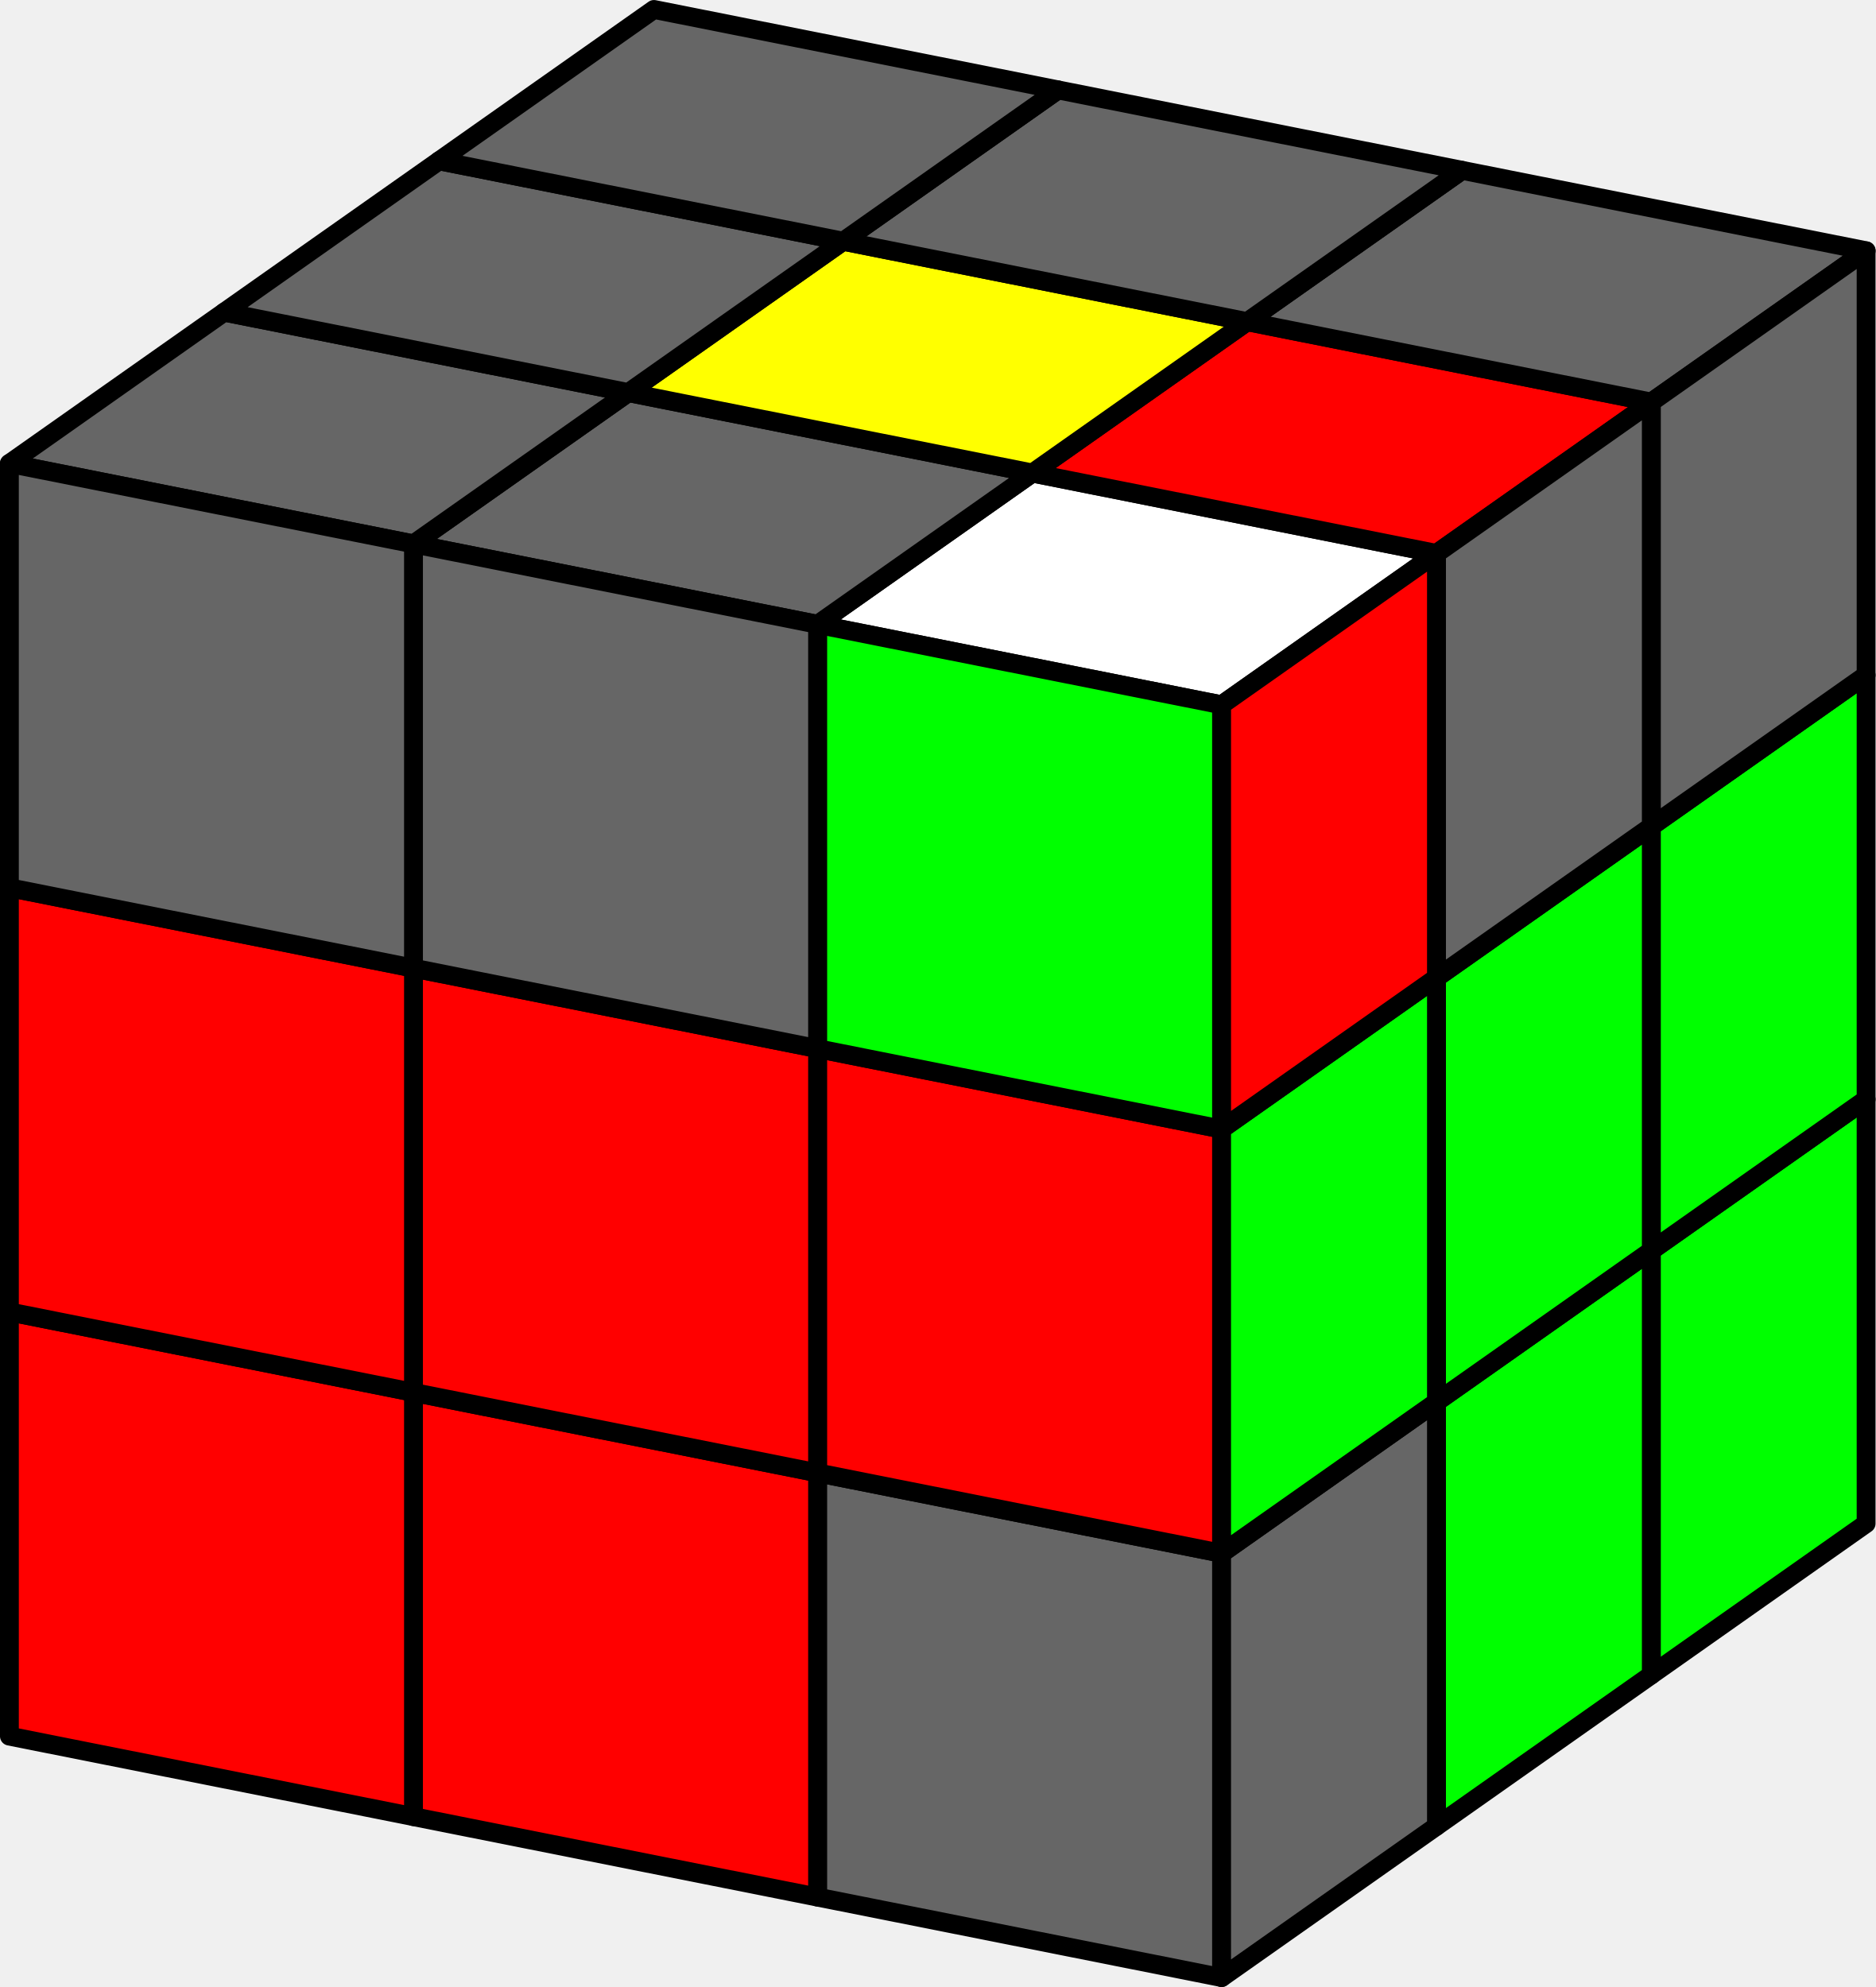
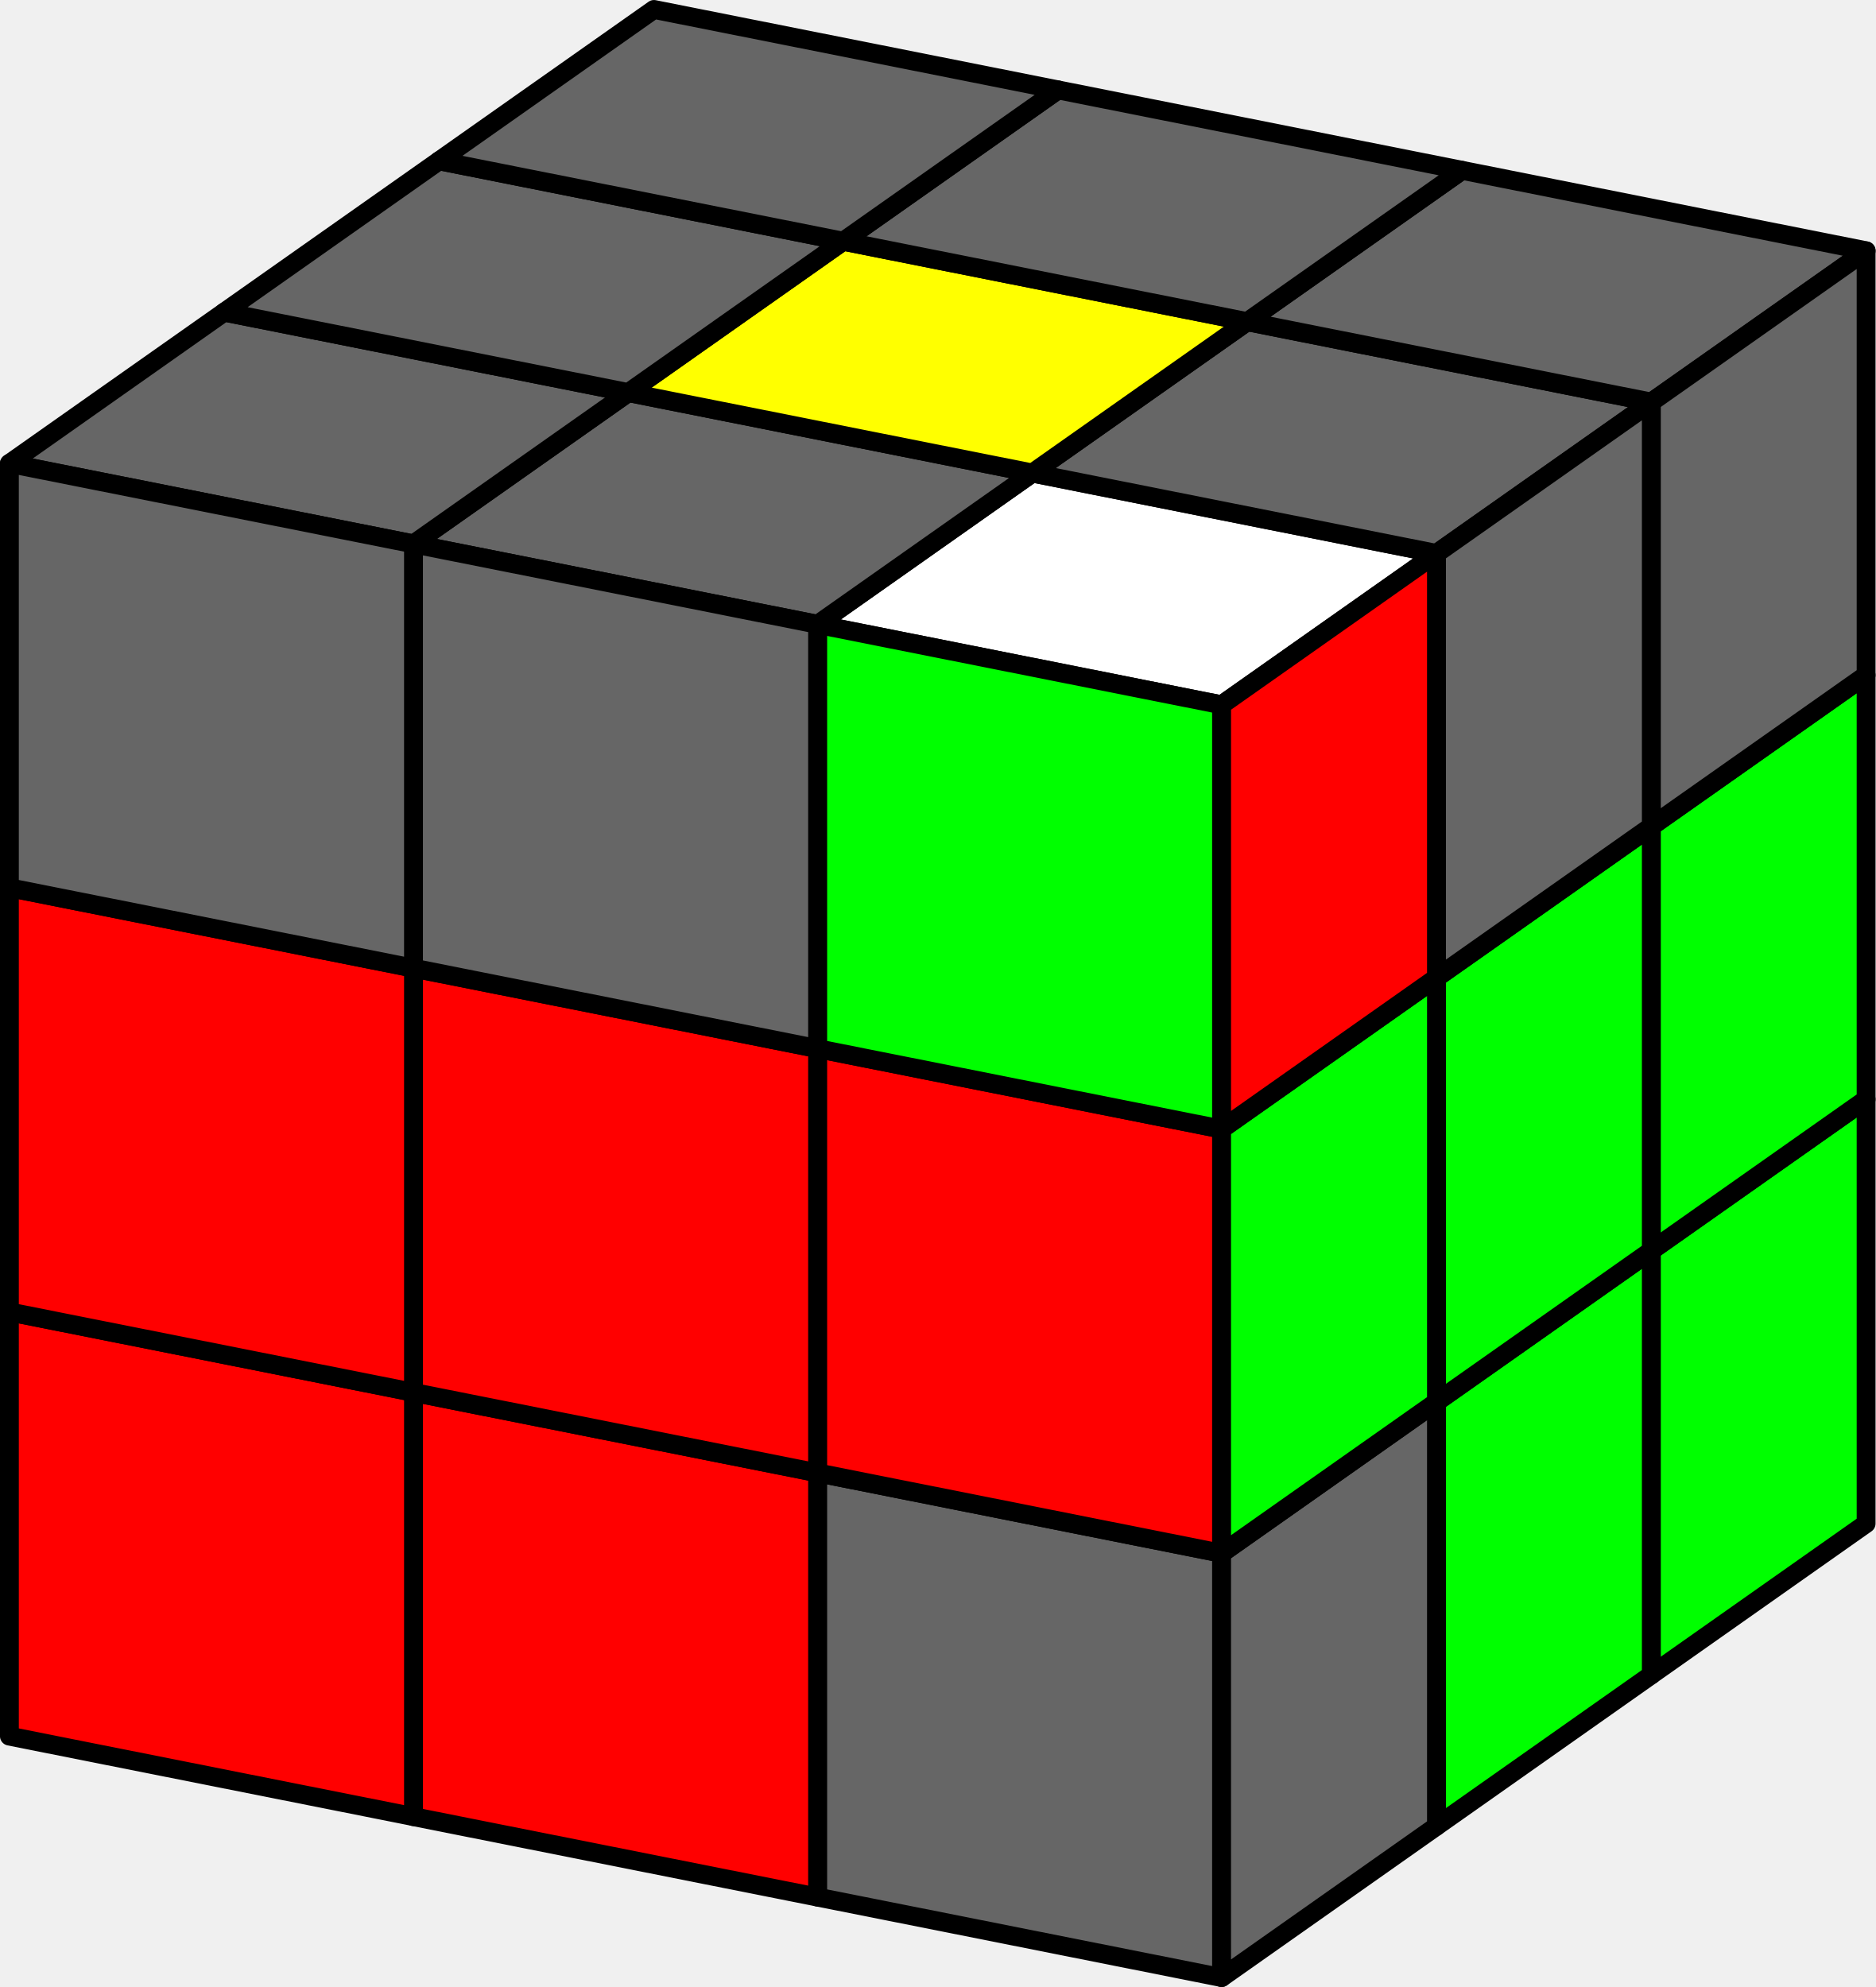
<svg xmlns="http://www.w3.org/2000/svg" width="59.726mm" height="63.284mm" viewBox="0 0 29.863 31.642" version="1.1" id="svg5">
  <defs id="defs2">
    </defs>
  <g id="layer1" transform="translate(-80.0524,-115.6786)">
    <path style="fill:#ffffff;fill-opacity:1;stroke:#000000;stroke-width:0.3;stroke-linejoin:round;paint-order:fill markers stroke" id="U9" width="9.604" height="8.571" x="74.031" y="118.384" d="m 96.49,123.212 6.434,1.281 -3.421,2.41 -6.434,-1.281 z" />
    <path style="fill:#666666;fill-opacity:1;stroke:#000000;stroke-width:0.3;stroke-linejoin:round;paint-order:fill markers stroke" id="U8" width="9.604" height="8.571" x="66.815" y="117.068" d="m 90.057,121.93 6.434,1.281 -3.421,2.41 -6.434,-1.281 z" />
    <path style="fill:#666666;fill-opacity:1;stroke:#000000;stroke-width:0.3;stroke-linejoin:round;paint-order:fill markers stroke" id="U7" width="9.604" height="8.571" x="61.135" y="115.674" d="m 83.623,120.649 6.434,1.281 -3.421,2.41 -6.434,-1.281 z" />
-     <path style="fill:#ff0000;fill-opacity:1;stroke:#000000;stroke-width:0.3;stroke-linejoin:round;paint-order:fill markers stroke" id="U6" width="9.604" height="8.571" x="77.44" y="116.423" d="m 99.911,120.801 6.434,1.281 -3.421,2.41 -6.434,-1.281 z" />
+     <path style="fill:#666666;fill-opacity:1;stroke:#000000;stroke-width:0.3;stroke-linejoin:round;paint-order:fill markers stroke" id="U6" width="9.604" height="8.571" x="77.44" y="116.423" d="m 99.911,120.801 6.434,1.281 -3.421,2.41 -6.434,-1.281 z" />
    <path style="fill:#ffff00;fill-opacity:1;stroke:#000000;stroke-width:0.3;stroke-linejoin:round;paint-order:fill markers stroke" id="U5" width="9.604" height="8.571" x="70.958" y="114.744" d="m 93.477,119.52 6.434,1.281 -3.421,2.41 -6.434,-1.281 z" />
    <path style="fill:#666666;fill-opacity:1;stroke:#000000;stroke-width:0.3;stroke-linejoin:round;paint-order:fill markers stroke" id="U4" width="9.604" height="8.571" x="65.666" y="113.143" d="m 87.044,118.239 6.434,1.281 -3.421,2.41 -6.434,-1.281 z" />
    <path style="fill:#666666;fill-opacity:1;stroke:#000000;stroke-width:0.3;stroke-linejoin:round;paint-order:fill markers stroke" id="U3" width="9.604" height="8.571" x="80.536" y="113.273" d="m 103.332,118.391 6.434,1.281 -3.421,2.41 -6.434,-1.281 z" />
    <path style="fill:#666666;fill-opacity:1;stroke:#000000;stroke-width:0.3;stroke-linejoin:round;paint-order:fill markers stroke" id="U2" width="9.604" height="8.571" x="76.922" y="111.711" d="m 96.898,117.11 6.434,1.281 -3.421,2.41 -6.434,-1.281 z" />
    <path style="fill:#666666;fill-opacity:1;stroke:#000000;stroke-width:0.3;stroke-linejoin:round;paint-order:fill markers stroke" id="U1" width="9.604" height="8.571" x="70.377" y="109.826" d="m 90.465,115.829 6.434,1.281 -3.421,2.41 -6.434,-1.281 z" />
    <path style="fill:#666666;fill-opacity:1;stroke:#000000;stroke-width:0.3;stroke-linejoin:round;paint-order:fill markers stroke" id="F9" width="9.604" height="8.571" x="70.598" y="136.57" d="m 93.069,139.133 6.434,1.281 0,6.756 -6.434,-1.281 z" />
    <path style="fill:#ff0000;fill-opacity:1;stroke:#000000;stroke-width:0.3;stroke-linejoin:round;paint-order:fill markers stroke" id="F8" width="9.604" height="8.571" x="59.792" y="135.191" d="m 86.636,137.852 6.434,1.281 v 6.756 l -6.434,-1.281 z" />
    <path style="fill:#ff0000;fill-opacity:1;stroke:#000000;stroke-width:0.3;stroke-linejoin:round;paint-order:fill markers stroke" id="F7" width="9.604" height="8.571" x="49.532" y="131.733" d="m 80.202,136.57 6.434,1.281 v 6.756 L 80.202,143.326 Z" />
    <path style="fill:#ff0000;fill-opacity:1;stroke:#000000;stroke-width:0.3;stroke-linejoin:round;paint-order:fill markers stroke" id="F6" width="9.604" height="8.571" x="66.726" y="127.241" d="m 93.069,132.377 6.434,1.281 v 6.756 l -6.434,-1.281 z" />
    <path style="fill:#ff0000;fill-opacity:1;stroke:#000000;stroke-width:0.3;stroke-linejoin:round;paint-order:fill markers stroke" id="F5" width="9.604" height="8.571" x="54.695" y="124.401" d="m 86.636,131.096 6.434,1.281 v 6.756 l -6.434,-1.281 z" />
    <path style="fill:#ff0000;fill-opacity:1;stroke:#000000;stroke-width:0.3;stroke-linejoin:round;paint-order:fill markers stroke" id="F4" width="9.604" height="8.571" x="47.053" y="122.947" d="m 80.202,129.814 6.434,1.281 -1e-6,6.756 -6.434,-1.281 z" />
    <path style="fill:#00ff00;fill-opacity:1;stroke:#000000;stroke-width:0.3;stroke-linejoin:round;paint-order:fill markers stroke" id="F3" width="9.604" height="8.571" x="62.75" y="117.216" d="m 93.069,125.622 6.434,1.281 v 6.756 l -6.434,-1.281 z" />
    <path style="fill:#666666;fill-opacity:1;stroke:#000000;stroke-width:0.3;stroke-linejoin:round;paint-order:fill markers stroke" id="F2" width="9.604" height="8.571" x="54.643" y="118.61" d="m 86.636,124.34 6.434,1.281 0,6.756 -6.434,-1.281 z" />
    <path style="fill:#666666;fill-opacity:1;stroke:#000000;stroke-width:0.3;stroke-linejoin:round;paint-order:fill markers stroke" id="F1" width="9.604" height="8.571" x="46.847" y="116.39" d="m 80.202,123.059 6.434,1.281 1e-6,6.756 -6.434,-1.281 z" />
    <path style="fill:#00ff00;fill-opacity:1;stroke:#000000;stroke-width:0.3;stroke-linejoin:round;paint-order:fill markers stroke" id="R9" width="9.604" height="8.571" x="90.307" y="125.742" d="m 106.344,135.595 3.421,-2.41 v 6.756 l -3.421,2.41 z" />
    <path style="fill:#00ff00;fill-opacity:1;stroke:#000000;stroke-width:0.3;stroke-linejoin:round;paint-order:fill markers stroke" id="R8" width="9.604" height="8.571" x="83.465" y="132.377" d="m 102.924,138.005 3.421,-2.41 0,6.756 -3.421,2.41 z" />
    <path style="fill:#666666;fill-opacity:1;stroke:#000000;stroke-width:0.3;stroke-linejoin:round;paint-order:fill markers stroke" id="R7" width="9.604" height="8.571" x="74.019" y="140.916" d="m 99.503,140.415 3.421,-2.41 v 6.756 l -3.421,2.41 z" />
    <path style="fill:#00ff00;fill-opacity:1;stroke:#000000;stroke-width:0.3;stroke-linejoin:round;paint-order:fill markers stroke" id="R6" width="9.604" height="8.571" x="83.465" y="117.05" d="m 106.344,128.839 3.421,-2.41 v 6.756 l -3.421,2.41 z" />
    <path style="fill:#00ff00;fill-opacity:1;stroke:#000000;stroke-width:0.3;stroke-linejoin:round;paint-order:fill markers stroke" id="R5" width="9.604" height="8.571" x="77.44" y="123.179" d="m 102.924,131.249 3.421,-2.41 v 6.756 l -3.421,2.41 z" />
    <path style="fill:#00ff00;fill-opacity:1;stroke:#000000;stroke-width:0.3;stroke-linejoin:round;paint-order:fill markers stroke" id="path1985" width="9.604" height="8.571" x="68.972" y="132.37" d="m 99.503,133.659 3.421,-2.41 v 6.756 l -3.421,2.41 z" />
    <path style="fill:#666666;fill-opacity:1;stroke:#000000;stroke-width:0.3;stroke-linejoin:round;paint-order:fill markers stroke" id="R3" width="9.604" height="8.571" x="80.861" y="107.257" d="m 106.344,122.083 3.421,-2.41 v 6.756 l -3.421,2.41 z" />
    <path style="fill:#666666;fill-opacity:1;stroke:#000000;stroke-width:0.3;stroke-linejoin:round;paint-order:fill markers stroke" id="R2" width="9.604" height="8.571" x="74.019" y="112.077" d="m 102.924,124.493 3.421,-2.41 0,6.756 -3.421,2.41 z" />
    <path style="fill:#ff0000;fill-opacity:1;stroke:#000000;stroke-width:0.3;stroke-linejoin:round;paint-order:fill markers stroke" id="R1" width="9.604" height="8.571" x="65.241" y="119.306" d="m 99.503,126.903 3.421,-2.41 v 6.756 l -3.421,2.41 z" />
  </g>
</svg>
